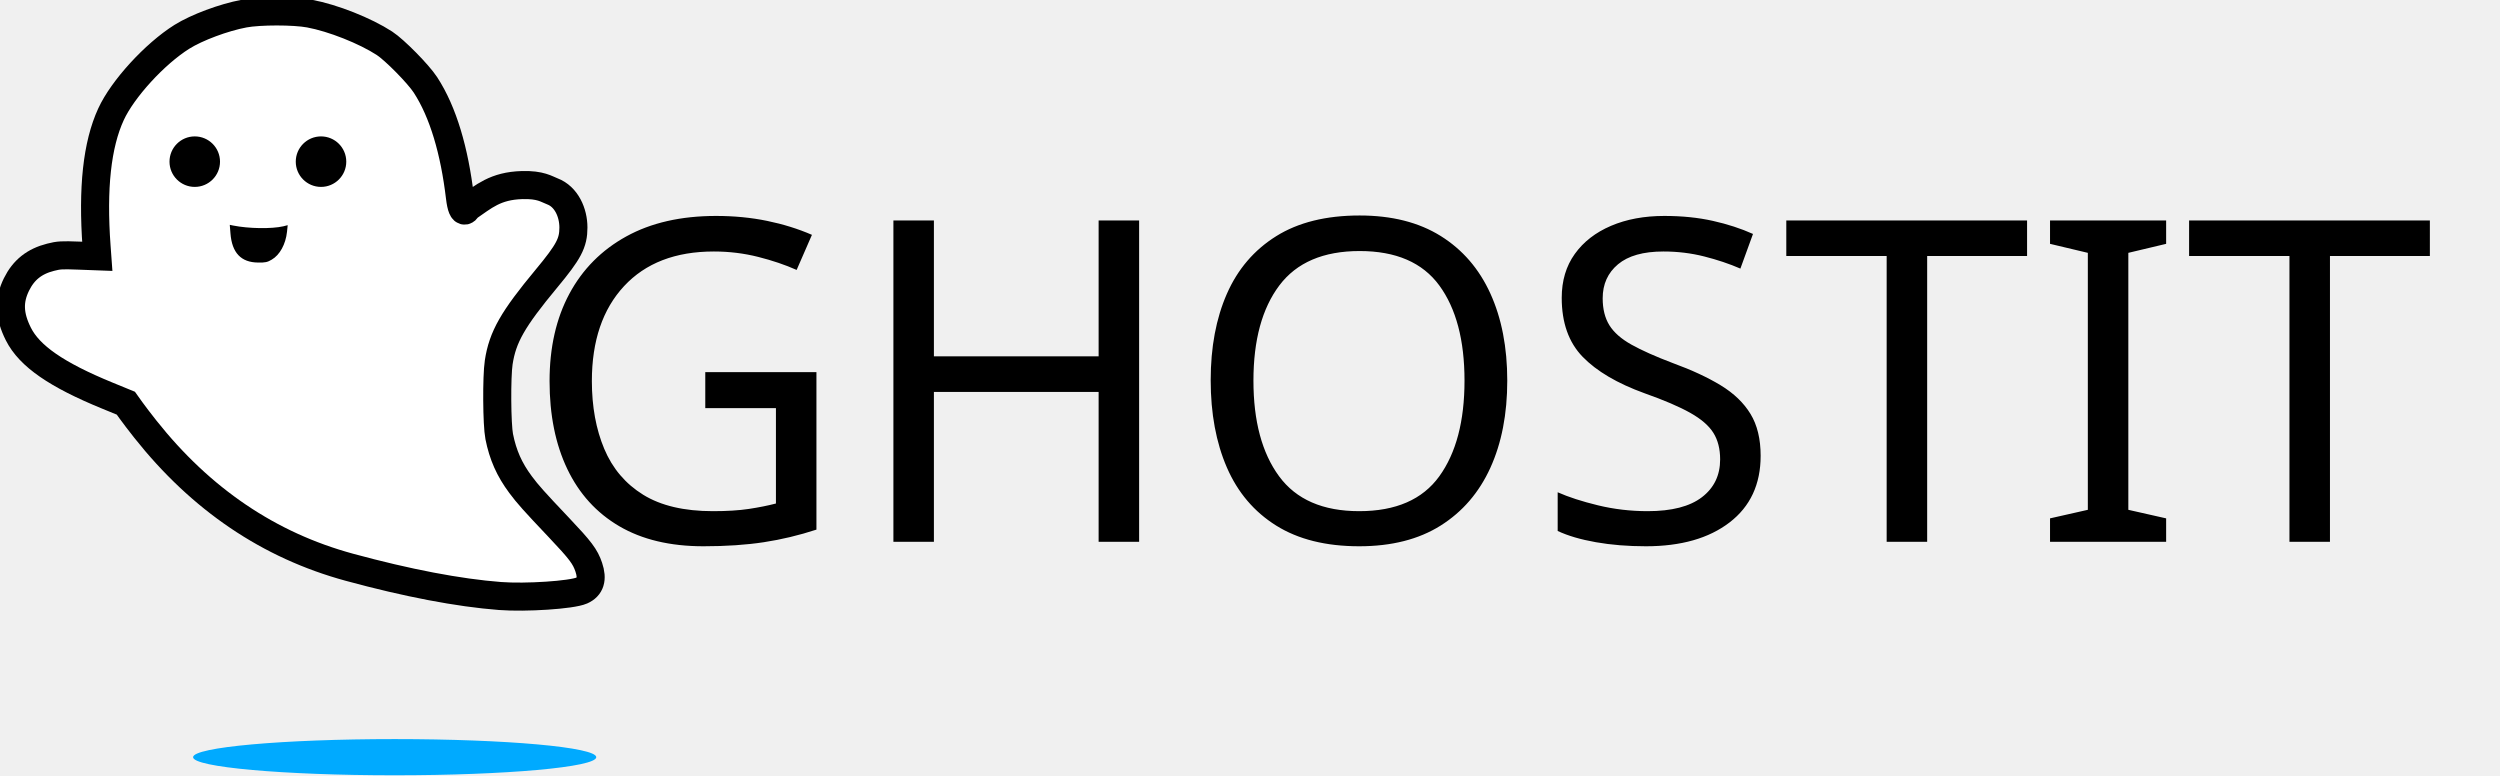
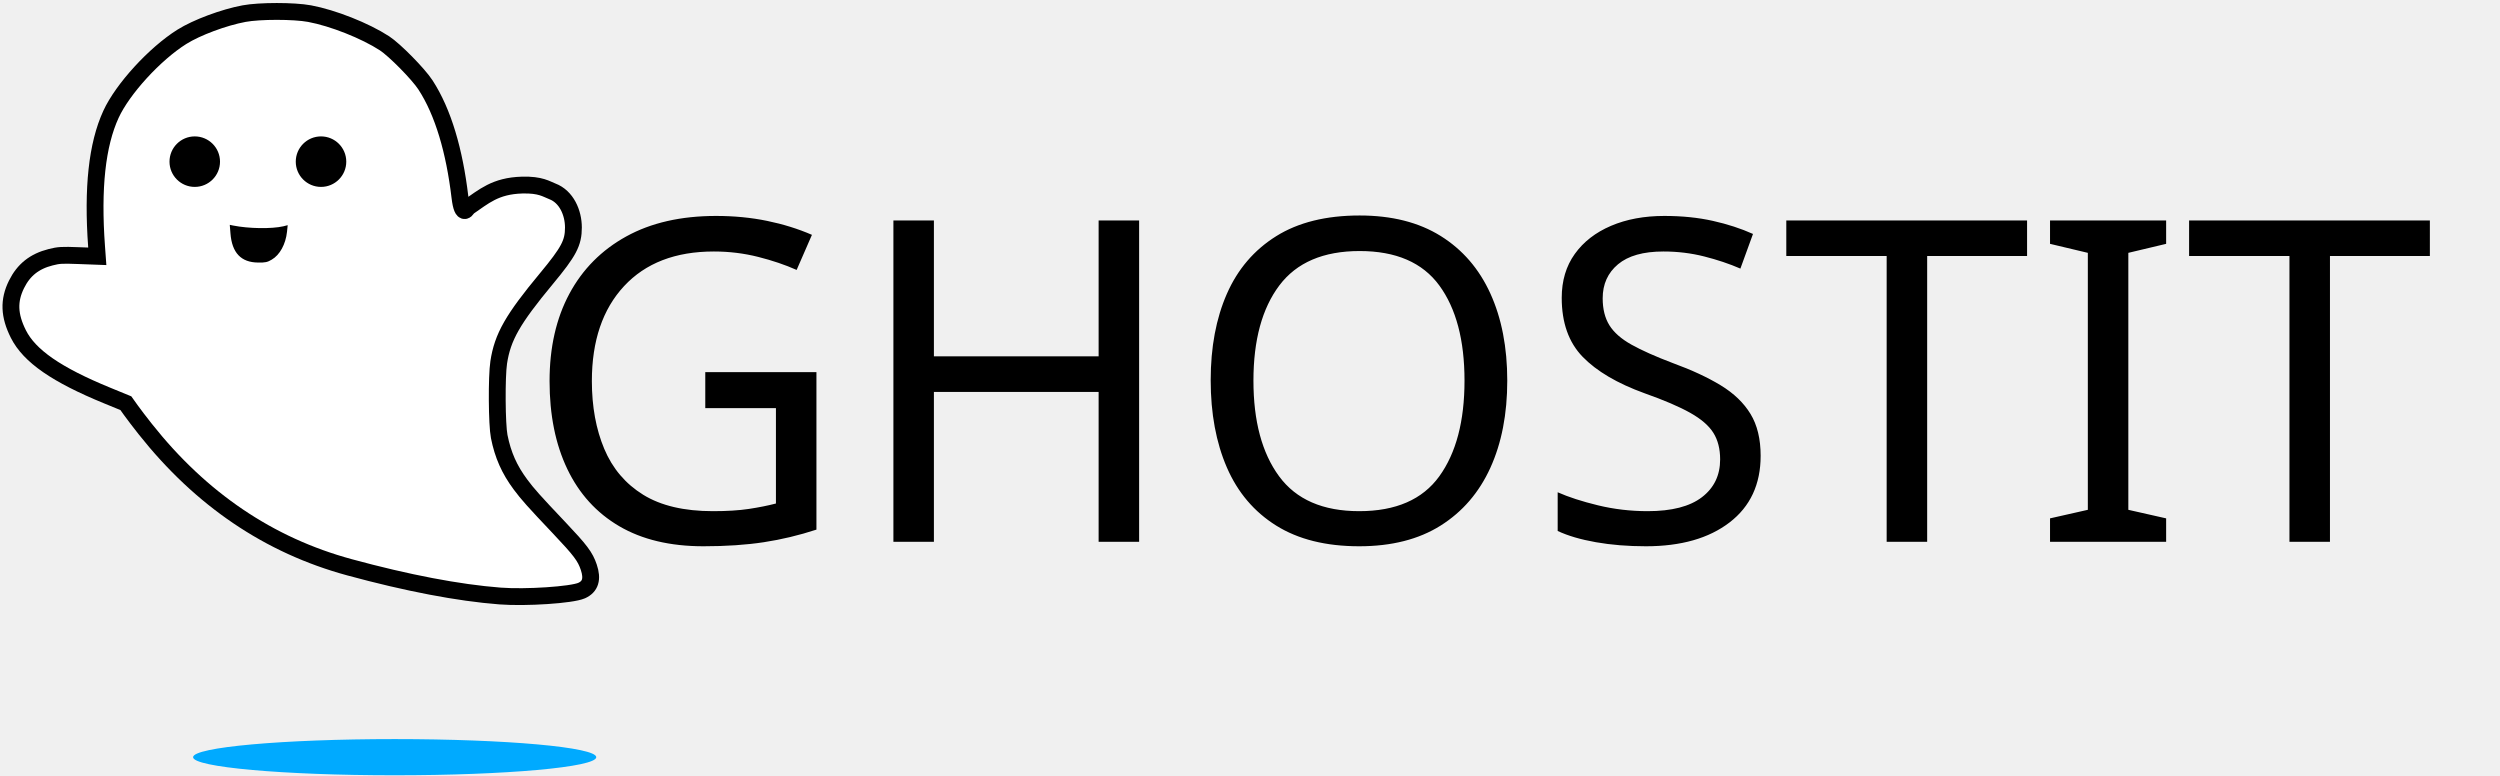
<svg xmlns="http://www.w3.org/2000/svg" xmlns:ns1="http://www.openswatchbook.org/uri/2009/osb" xmlns:xlink="http://www.w3.org/1999/xlink" version="1.0" width="2227.534" height="690.786" viewBox="0 0 2227.534 690.786" preserveAspectRatio="xMidYMid meet" id="svg4563">
  <defs id="defs4567">
+     <style type="text/css">
+      @font-face {
+        font-family: Varela Round;
+        src: url('https://fonts.googleapis.com/css?family=Varela+Round');
+      }
+    </style>
    <linearGradient id="fff" ns1:paint="solid">
      <stop style="stop-color:#ce0000;stop-opacity:0;" offset="0" id="stop1406" />
    </linearGradient>
    <linearGradient xlink:href="#fff" id="linearGradient1410" x1="146.455" y1="123.132" x2="5509.597" y2="123.132" gradientUnits="userSpaceOnUse" />
  </defs>
  <g transform="matrix(0.1,0,0,-0.1,-14.64547,283.2375)" id="g4561" style="fill:#000000;stroke:none">
    <ellipse style="opacity:1;fill:#00aaff;fill-opacity:1;stroke-width:2.425;stroke-miterlimit:4;stroke-dasharray:none" id="path5131" cx="3663.018" cy="3914.237" transform="scale(1,-1)" rx="1796.25" ry="161.25" />
-     <path style="opacity:1;fill:#ffffff;fill-opacity:1;stroke:#000000;stroke-width:250;stroke-miterlimit:4;stroke-dasharray:none" d="m 4601.095,-2478.097 c -368.207,28.414 -825.494,115.705 -1341.193,256.019 -716.585,194.972 -1322.869,605.333 -1818.853,1231.086 -46.228,58.324 -104.092,134.126 -128.585,168.451 l -44.533,62.408 -165.099,67.639 c -452.93,185.562 -693.94,352.339 -792.601,548.474 -82.937,164.877 -87.986,298.265 -16.746,442.435 63.821,129.156 159.528,205.299 304.183,242.002 72.922,18.502 98.881,20.008 248.523,14.417 l 167.095,-6.244 -6.271,86.45 c -37.92,522.745 4.056,908.308 128.339,1178.842 103.808,225.963 390.222,538.966 632.035,690.707 131.723,82.658 373.612,172.84 553.705,206.435 138.872,25.905 444.14,25.903 583.601,0 207.845,-38.61 495.658,-152.614 667.68,-264.47 89.795,-58.389 301.146,-272.914 364.444,-369.917 159.22,-244.005 259.057,-591.384 307.456,-998.798 23.9,-201.19 68.604,-92.384 69.946,-94.232 1.342,-1.848 -33.47,-22.729 0,0 143.072,97.158 244.331,192.927 484.706,199.721 165.171,4.668 216.747,-36.074 269.066,-55.83 125.186,-47.271 187.691,-189.922 187.691,-322.046 0,-137.619 -40.776,-214.918 -239.96,-454.89 -301.036,-362.68 -391.238,-520.943 -425.647,-746.812 -19.572,-128.471 -16.722,-554.738 4.418,-660.874 32.792,-164.636 90.11,-293.762 190.121,-428.304 63.771,-85.788 117.406,-145.846 342.141,-383.109 192.042,-202.747 233.852,-258.299 265.86,-353.238 35.542,-105.42 14.631,-173.208 -64.185,-208.072 -87.839,-38.855 -497.171,-66.007 -727.336,-48.246 z" id="path835" />
+     <path style="opacity:1;fill:#ffffff;fill-opacity:1;stroke:#000000;stroke-width:150;stroke-miterlimit:4;stroke-dasharray:none" d="m 4601.095,-2478.097 c -368.207,28.414 -825.494,115.705 -1341.193,256.019 -716.585,194.972 -1322.869,605.333 -1818.853,1231.086 -46.228,58.324 -104.092,134.126 -128.585,168.451 l -44.533,62.408 -165.099,67.639 c -452.93,185.562 -693.94,352.339 -792.601,548.474 -82.937,164.877 -87.986,298.265 -16.746,442.435 63.821,129.156 159.528,205.299 304.183,242.002 72.922,18.502 98.881,20.008 248.523,14.417 l 167.095,-6.244 -6.271,86.45 c -37.92,522.745 4.056,908.308 128.339,1178.842 103.808,225.963 390.222,538.966 632.035,690.707 131.723,82.658 373.612,172.84 553.705,206.435 138.872,25.905 444.14,25.903 583.601,0 207.845,-38.61 495.658,-152.614 667.68,-264.47 89.795,-58.389 301.146,-272.914 364.444,-369.917 159.22,-244.005 259.057,-591.384 307.456,-998.798 23.9,-201.19 68.604,-92.384 69.946,-94.232 1.342,-1.848 -33.47,-22.729 0,0 143.072,97.158 244.331,192.927 484.706,199.721 165.171,4.668 216.747,-36.074 269.066,-55.83 125.186,-47.271 187.691,-189.922 187.691,-322.046 0,-137.619 -40.776,-214.918 -239.96,-454.89 -301.036,-362.68 -391.238,-520.943 -425.647,-746.812 -19.572,-128.471 -16.722,-554.738 4.418,-660.874 32.792,-164.636 90.11,-293.762 190.121,-428.304 63.771,-85.788 117.406,-145.846 342.141,-383.109 192.042,-202.747 233.852,-258.299 265.86,-353.238 35.542,-105.42 14.631,-173.208 -64.185,-208.072 -87.839,-38.855 -497.171,-66.007 -727.336,-48.246 z" id="path835" />
    <text xml:space="preserve" style="font-style:normal;font-variant:normal;font-weight:normal;font-stretch:normal;font-size:4010px;line-height:1.25;font-family:'MS PGothic';-inkscape-font-specification:'MS PGothic, Normal';font-variant-ligatures:normal;font-variant-caps:normal;font-variant-numeric:normal;font-feature-settings:normal;text-align:start;letter-spacing:0px;word-spacing:0px;writing-mode:lr-tb;text-anchor:start;fill:#000000;fill-opacity:1;stroke:none;stroke-width:7.5" x="4798.532" y="1994.858" id="text837" transform="scale(1,-1)">
      <tspan id="tspan835" x="4798.532" y="1994.858" style="font-style:normal;font-variant:normal;font-weight:normal;font-stretch:normal;font-size:4010px;font-family:'Varela Round';-inkscape-font-specification:'Varela Round';stroke-width:7.5">GHOSTIT</tspan>
    </text>
    <circle style="opacity:1;fill:#000000;fill-opacity:1;stroke-width:1.752;stroke-miterlimit:4;stroke-dasharray:none" id="path5114-3" cx="3006.772" cy="-1392.013" transform="scale(1,-1)" r="225" />
    <circle style="opacity:1;fill:#000000;fill-opacity:1;stroke-width:1.752;stroke-miterlimit:4;stroke-dasharray:none" id="path5114" cx="1881.772" cy="-1392.013" transform="scale(1,-1)" r="225" />
    <path d="m 2199.772,754.011 c 13,-174 94,-260 247,-261 64,-1 82,3 121,26 72,42 124,137 136,248 l 6,59 -39,-10 c -105,-24 -308,-21 -448,7 l -29,6 z" id="path4557" />
  </g>
</svg>
